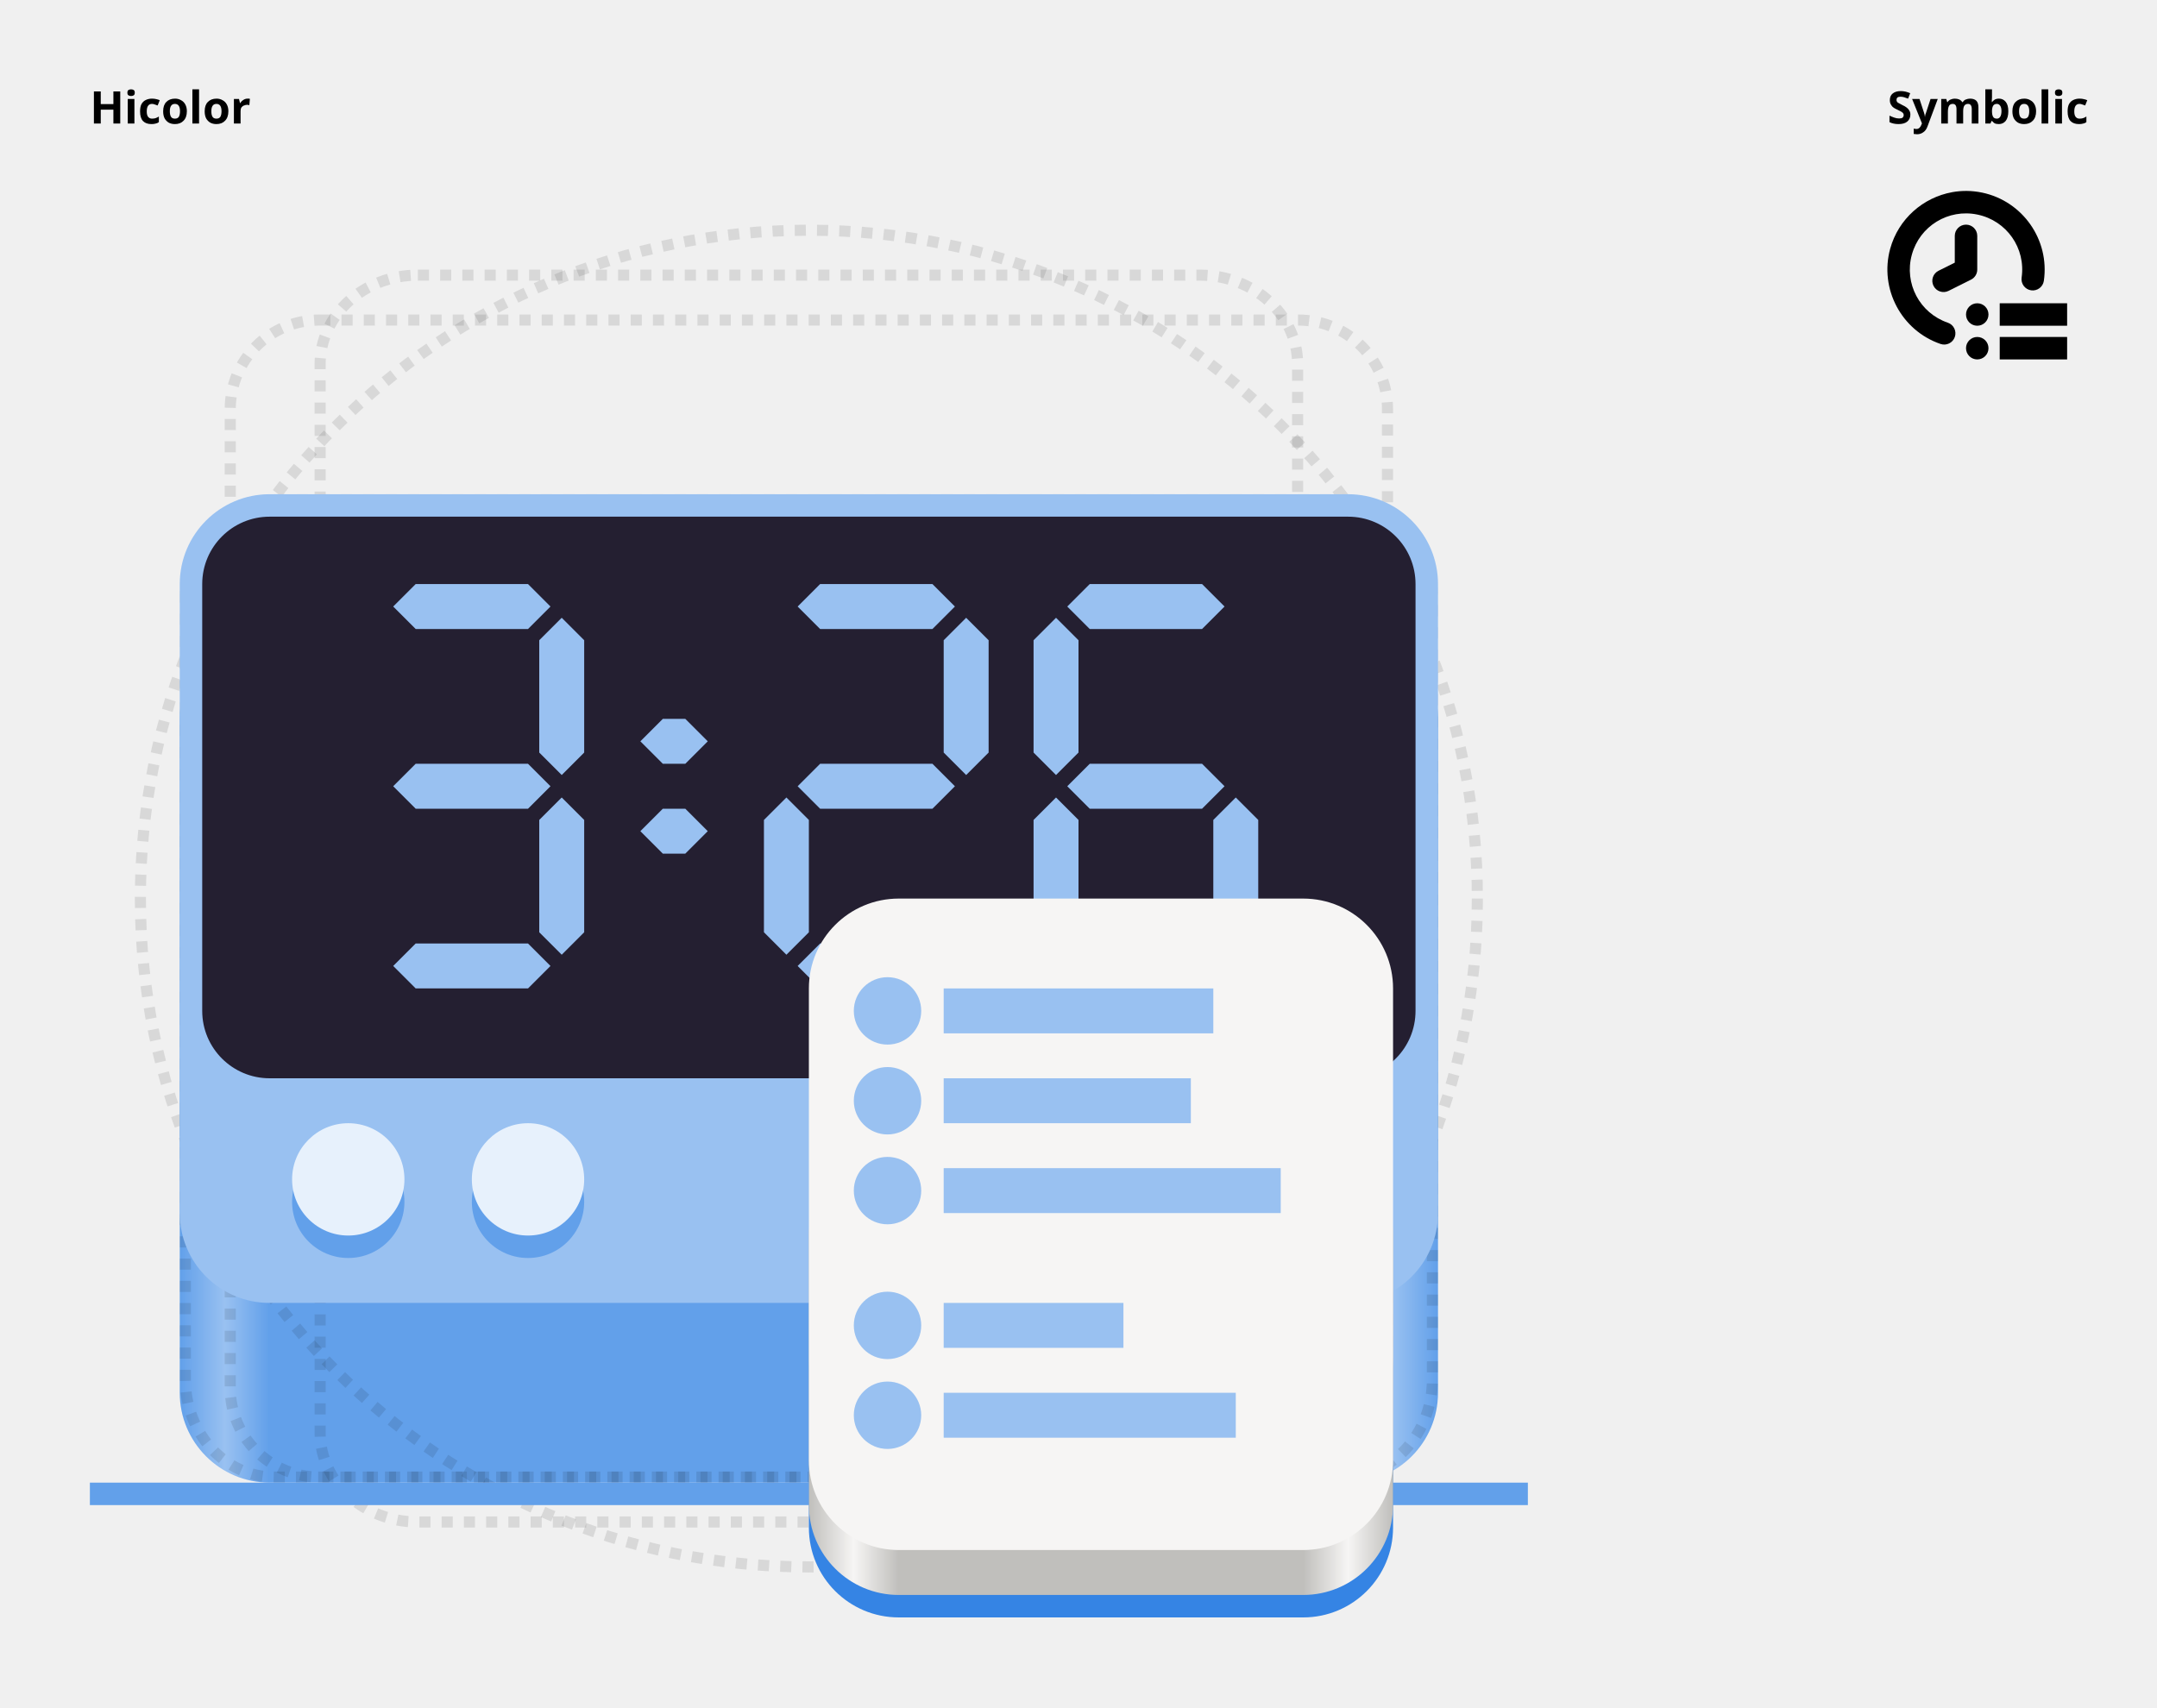
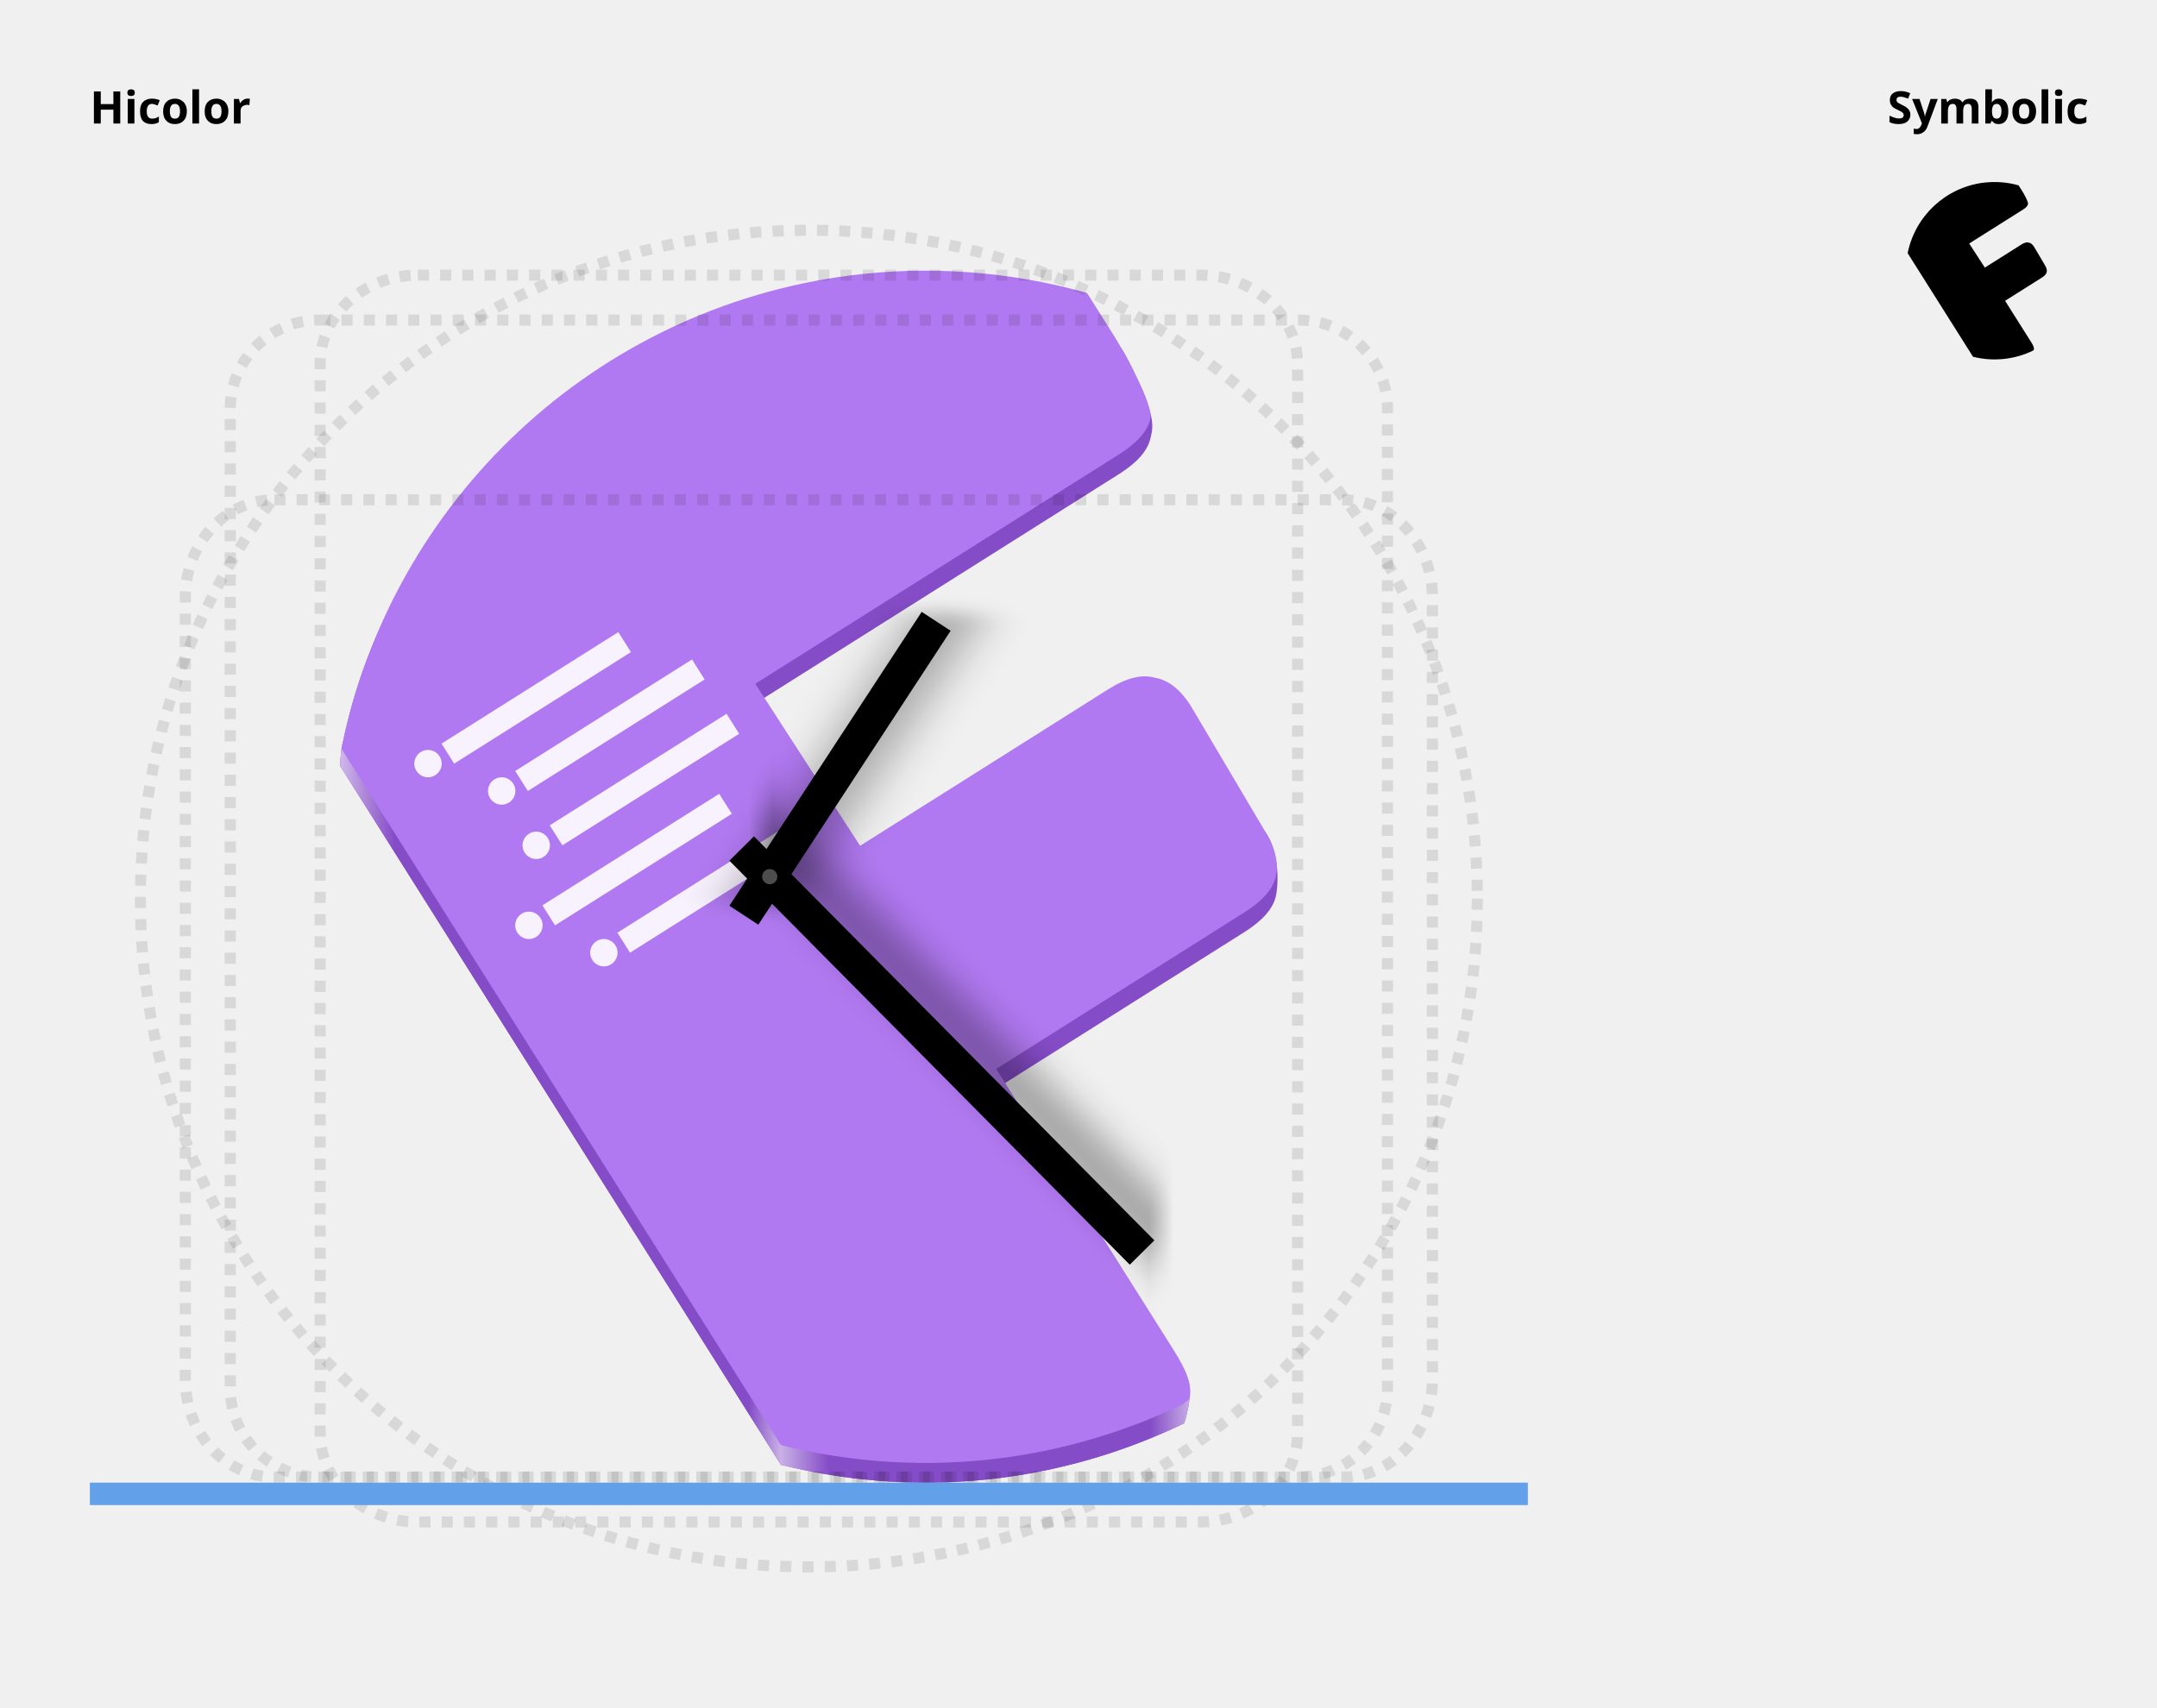
- <svg xmlns="http://www.w3.org/2000/svg" xmlns:xlink="http://www.w3.org/1999/xlink" width="192" height="152" id="svg11300" version="1.0" style="display:inline;enable-background:new" viewBox="0 0 192 152">
+ <svg xmlns="http://www.w3.org/2000/svg" xmlns:xlink="http://www.w3.org/1999/xlink" width="192" height="152" id="svg11300" version="1.0" style="display:inline;enable-background:new" viewBox="0 0 192 152" xml:space="preserve">
  <defs id="defs3">
-     <linearGradient id="linearGradient3372">
-       <stop style="stop-color:#62a0ea;stop-opacity:1" offset="0" id="stop3360" />
-       <stop style="stop-color:#99c1f1;stop-opacity:1" offset="0.036" id="stop3362" />
-       <stop style="stop-color:#62a0ea;stop-opacity:1" offset="0.071" id="stop3364" />
-       <stop style="stop-color:#62a0ea;stop-opacity:1" offset="0.929" id="stop3366" />
-       <stop style="stop-color:#99c1f1;stop-opacity:1" offset="0.964" id="stop3368" />
-       <stop style="stop-color:#62a0ea;stop-opacity:1" offset="1" id="stop3370" />
+     <linearGradient id="linearGradient1408">
+       <stop style="stop-color:#854cc7;stop-opacity:1;" offset="0" id="stop1404" />
+       <stop style="stop-color:#cfb9e9;stop-opacity:1;" offset="0" id="stop1661" />
+       <stop style="stop-color:#854cc7;stop-opacity:1;" offset="0.058" id="stop1663" />
+       <stop style="stop-color:#854cc7;stop-opacity:1;" offset="0.436" id="stop1416" />
+       <stop style="stop-color:#c9b1e7;stop-opacity:1;" offset="0.47" id="stop1418" />
+       <stop style="stop-color:#854cc7;stop-opacity:1;" offset="0.521" id="stop1412" />
+       <stop style="stop-color:#854cc7;stop-opacity:1;" offset="0.864" id="stop1667" />
+       <stop style="stop-color:#cfb9e9;stop-opacity:1;" offset="0.912" id="stop1665" />
+       <stop style="stop-color:#854cc7;stop-opacity:1;" offset="0.945" id="stop1406" />
    </linearGradient>
-     <linearGradient id="linearGradient54390">
-       <stop id="stop54378" offset="0" style="stop-color:#c0bfbc;stop-opacity:1" />
-       <stop style="stop-color:#f6f5f4;stop-opacity:1" offset="0.077" id="stop54380" />
-       <stop style="stop-color:#c0bfbc;stop-opacity:1" offset="0.154" id="stop54382" />
-       <stop style="stop-color:#c0bfbc;stop-opacity:1" offset="0.846" id="stop54384" />
-       <stop id="stop54386" offset="0.923" style="stop-color:#f6f5f4;stop-opacity:1" />
-       <stop id="stop54388" offset="1" style="stop-color:#c0bfbc;stop-opacity:1" />
-     </linearGradient>
-     <linearGradient xlink:href="#linearGradient3372" id="linearGradient18609" gradientUnits="userSpaceOnUse" x1="8" y1="292" x2="120" y2="292" gradientTransform="matrix(1,0,0,0.8636364,0,39.27273)" />
-     <linearGradient xlink:href="#linearGradient54390" id="linearGradient42491" gradientUnits="userSpaceOnUse" gradientTransform="translate(-216,-134)" x1="28" y1="-276" x2="80" y2="-276" />
+     <filter style="color-interpolation-filters:sRGB" id="filter2179" x="-0.094" y="-1.552" width="1.189" height="4.88">
+       <feFlood flood-opacity="0.498" flood-color="rgb(0,0,0)" result="flood" id="feFlood2169" />
+       <feComposite in="flood" in2="SourceGraphic" operator="in" result="composite1" id="feComposite2171" />
+       <feGaussianBlur in="composite1" stdDeviation="3" result="blur" id="feGaussianBlur2173" />
+       <feOffset dx="0" dy="3.6" result="offset" id="feOffset2175" />
+       <feComposite in="SourceGraphic" in2="offset" operator="over" result="composite2" id="feComposite2177" />
+     </filter>
+     <filter style="color-interpolation-filters:sRGB" id="filter2455" x="-0.195" y="-1.767" width="1.348" height="4.319">
+       <feFlood flood-opacity="0.498" flood-color="rgb(0,0,0)" result="flood" id="feFlood2445" />
+       <feComposite in="flood" in2="SourceGraphic" operator="in" result="composite1" id="feComposite2447" />
+       <feGaussianBlur in="composite1" stdDeviation="3" result="blur" id="feGaussianBlur2449" />
+       <feOffset dx="-2" dy="-1" result="offset" id="feOffset2451" />
+       <feComposite in="SourceGraphic" in2="offset" operator="over" result="composite2" id="feComposite2453" />
+     </filter>
+     <linearGradient xlink:href="#linearGradient1408" id="linearGradient1410" x1="46.891" y1="145.05" x2="172.71" y2="145.05" gradientUnits="userSpaceOnUse" />
  </defs>
  <g id="layer1" style="display:inline" transform="translate(8,-156)">
    <g id="layer4" style="display:inline">
      <rect y="172" x="9.2651362e-08" height="128" width="128" id="hicolor" style="display:inline;overflow:visible;visibility:visible;fill:#f0f0f0;fill-opacity:0;fill-rule:nonzero;stroke:none;stroke-width:0.5;marker:none;enable-background:accumulate" />
      <rect style="display:inline;overflow:visible;visibility:visible;fill:#f0f0f0;fill-opacity:0;fill-rule:nonzero;stroke:none;stroke-width:0.5;marker:none;enable-background:accumulate" id="symbolic" width="16" height="16" x="160" y="172" />
    </g>
    <g id="layer2" style="display:inline">
      <g style="display:inline;fill:#000000;enable-background:new" transform="matrix(7.991171,0,0,8.003641,-167.7909,-4846.078)" id="g12027" />
      <rect style="display:inline;overflow:visible;visibility:visible;fill:#f0f0f0;fill-opacity:1;fill-rule:nonzero;stroke:none;stroke-width:0.5;marker:none;enable-background:accumulate" id="128" width="128" height="128" x="9.2651362e-08" y="172" />
      <g id="g883" style="fill:none;fill-opacity:0.251;stroke:#a579b3;stroke-opacity:1" transform="translate(-24,24)" />
      <g id="g900" style="fill:none;fill-opacity:0.251;stroke:#a579b3;stroke-opacity:1" transform="translate(-24,24)" />
      <rect y="172" x="160" height="16" width="16" id="16" style="display:inline;overflow:visible;visibility:visible;fill:#f0f0f0;fill-opacity:1;fill-rule:nonzero;stroke:none;stroke-width:0.5;marker:none;enable-background:accumulate" />
      <text xml:space="preserve" style="font-style:normal;font-variant:normal;font-weight:bold;font-stretch:normal;font-size:4px;line-height:125%;font-family:Cantarell;-inkscape-font-specification:'Cantarell, Bold';text-align:start;writing-mode:lr-tb;text-anchor:start;display:inline;fill:#000000;fill-opacity:1;stroke:none;stroke-width:0.333;enable-background:new" x="0" y="167" id="text863">
        <tspan style="font-size:4px;stroke-width:0.333" id="tspan861" x="0" y="167">Hicolor</tspan>
      </text>
      <text id="text867" y="167" x="160" style="font-style:normal;font-variant:normal;font-weight:bold;font-stretch:normal;font-size:4px;line-height:125%;font-family:Cantarell;-inkscape-font-specification:'Cantarell, Bold';text-align:start;writing-mode:lr-tb;text-anchor:start;display:inline;fill:#000000;fill-opacity:1;stroke:none;stroke-width:0.333;enable-background:new" xml:space="preserve">
        <tspan y="167" x="160" id="tspan865" style="font-size:4px;stroke-width:0.333">Symbolic</tspan>
      </text>
    </g>
-     <rect style="opacity:1;fill:url(#linearGradient18609);fill-opacity:1;stroke:none;stroke-width:1.03;stroke-linecap:round;stroke-linejoin:round;stroke-dashoffset:26.4" id="rect17608" width="112" height="76" x="8" y="212" rx="8" />
+     <g id="g853" transform="matrix(0.6631084,0,0,0.6631084,22.28415,180.0966)" style="display:inline;enable-background:new">
+       <g id="layer1-3" transform="translate(-46.89063,-62.3651)">
+         <path id="path1672" style="font-style:normal;font-variant:normal;font-weight:800;font-stretch:normal;font-size:105.833px;line-height:1.25;font-family:Dosis;-inkscape-font-specification:'Dosis Ultra-Bold';display:inline;fill:#854cc7;fill-opacity:1;stroke:none;stroke-width:0.566" d="M 115.262,65.662 C 82.219,69.932 54.097,92.981 47.305,125.397 c -0.067,0.321 -0.209,0.823 -0.244,1.166 -0.094,0.903 -0.21,1.573 -0.157,2.35 l 59.136,93.78 c 9.681,2.423 19.731,3.014 29.629,1.743 8.501,-1.108 16.768,-3.575 24.487,-7.305 0.107,-0.254 0.199,-0.51 0.257,-0.768 0.424,-1.874 1.11,-4.247 -0.42,-6.672 l -25.042,-37.505 33.324,-21.024 c 2.426,-1.53 3.827,-3.129 4.204,-4.794 0.424,-1.874 0.383,-5.802 -1.148,-8.228 L 161.246,123.752 c -1.646,-2.349 -3.193,-3.787 -4.986,-4.084 -1.746,-0.505 -3.832,0.006 -6.258,1.538 l -33.324,21.024 -14.071,-21.749 48.835,-30.81 c 2.426,-1.53 3.828,-3.129 4.205,-4.794 0.173,-0.764 0.506,-1.688 -0.075,-3.637 -0.845,-2.83 -2.861,-6.924 -3.767,-8.361 l -4.668,-4.874 c -10.36,-2.916 -21.201,-3.713 -31.876,-2.343 z" />
+         <path id="path2564" style="font-style:normal;font-variant:normal;font-weight:800;font-stretch:normal;font-size:105.833px;line-height:1.25;font-family:Dosis;-inkscape-font-specification:'Dosis Ultra-Bold';display:inline;fill:url(#linearGradient1410);fill-opacity:1;stroke:none;stroke-width:0.566" d="m 61.268,95.591 c -6.742,8.564 -11.621,18.628 -13.963,29.805 -0.067,0.321 -0.208,0.823 -0.244,1.166 -0.094,0.903 -0.21,1.573 -0.158,2.35 l 59.136,93.78 c 9.681,2.423 19.73,3.014 29.629,1.743 8.501,-1.108 16.769,-3.575 24.487,-7.306 0.107,-0.254 0.198,-0.51 0.257,-0.767 0.424,-1.874 1.11,-4.247 -0.42,-6.672 l -15.732,-23.562 z" />
+         <path id="text1508" style="font-style:normal;font-variant:normal;font-weight:800;font-stretch:normal;font-size:105.833px;line-height:1.25;font-family:Dosis;-inkscape-font-specification:'Dosis Ultra-Bold';display:inline;fill:#b179f1;fill-opacity:1;stroke:none;stroke-width:0.566" d="M 115.262,63.016 C 81.266,67.41 53.842,92.962 47.061,126.563 l 58.979,93.484 c 9.681,2.423 19.731,3.014 29.629,1.743 8.501,-1.108 16.768,-3.575 24.487,-7.305 0.107,-0.254 0.691,-0.487 0.749,-0.745 0.424,-1.874 -0.621,-4.047 -2.152,-6.473 l -23.803,-37.728 33.324,-21.024 c 2.426,-1.53 3.827,-3.129 4.204,-4.794 0.424,-1.874 -0.129,-4.024 -1.659,-6.45 l -9.573,-16.166 c -1.461,-2.468 -3.193,-3.787 -4.986,-4.084 -1.746,-0.505 -3.832,0.006 -6.258,1.538 l -33.324,21.024 -14.071,-21.749 48.835,-30.81 c 2.426,-1.53 3.828,-3.129 4.205,-4.794 0.424,-1.874 -3.549,-9.008 -5.08,-11.433 l -3.431,-5.438 c -10.36,-2.916 -21.201,-3.713 -31.876,-2.343 z" />
+       </g>
+       <g id="layer2-6" style="display:inline;fill:#ffffff;fill-opacity:0.905">
+         <circle style="fill:#ffffff;fill-opacity:0.905;stroke-width:0.265" id="path1925" cx="11.783" cy="66.187" r="1.837" />
+         <rect style="fill:#ffffff;fill-opacity:0.905;stroke-width:0.292" id="rect1979" width="28.061" height="3.174" x="-22.386" y="60.961" transform="rotate(-32.24994)" />
+         <circle style="fill:#ffffff;fill-opacity:0.905;stroke-width:0.265" id="path1925-3" cx="21.675" cy="69.86" r="1.837" />
+         <rect style="fill:#ffffff;fill-opacity:0.905;stroke-width:0.292" id="rect1979-6" width="28.061" height="3.174" x="-15.98" y="69.346" transform="rotate(-32.24994)" />
+         <circle style="fill:#ffffff;fill-opacity:0.905;stroke-width:0.265" id="path1925-7" cx="26.31" cy="77.156" r="1.837" />
+         <rect style="fill:#ffffff;fill-opacity:0.905;stroke-width:0.292" id="rect1979-5" width="28.061" height="3.174" x="-15.953" y="77.99" transform="rotate(-32.24994)" />
+         <circle style="fill:#ffffff;fill-opacity:0.905;stroke-width:0.265" id="path1925-35" cx="25.326" cy="87.899" r="1.837" />
+         <rect style="fill:#ffffff;fill-opacity:0.905;stroke-width:0.292" id="rect1979-62" width="28.061" height="3.174" x="-22.518" y="86.551" transform="rotate(-32.24994)" />
+         <circle style="fill:#ffffff;fill-opacity:0.905;stroke-width:0.265" id="path1925-9" cx="35.39" cy="91.573" r="1.837" />
+         <rect style="fill:#ffffff;fill-opacity:0.905;stroke-width:0.292" id="rect1979-1" width="28.061" height="3.174" x="-15.967" y="95.028" transform="rotate(-32.24994)" />
+       </g>
+       <g id="layer3-7" transform="translate(-82.40079,-73.99641)" style="display:inline">
+         <rect style="fill:#000000;stroke-width:0.265;filter:url(#filter2179)" id="rect272" width="76.359" height="4.64" x="-247.423" y="-28.866" transform="rotate(-134.7356,19.74624,-1.553389)" />
+         <rect style="fill:#000000;stroke-width:0.265;filter:url(#filter2455)" id="rect277" width="47.154" height="4.64" x="21.926" y="-169.194" transform="rotate(123.1892,14.29657,15.08628)" />
+         <circle style="fill:#4d4d4d;stroke-width:0.265" id="path2535" cx="140.057" cy="155.358" r="1.019" />
+       </g>
+     </g>
+     <path id="text1508-7" style="font-style:normal;font-variant:normal;font-weight:800;font-stretch:normal;font-size:105.833px;line-height:1.25;font-family:Dosis;-inkscape-font-specification:'Dosis Ultra-Bold';display:inline;fill:#000000;fill-opacity:1;stroke:none;stroke-width:0.056;enable-background:new" d="m 168.535,172.267 c -3.355,0.434 -6.061,2.955 -6.73,6.271 l 5.82,9.226 c 0.955,0.239 1.947,0.297 2.924,0.172 0.839,-0.109 1.655,-0.353 2.416,-0.721 0.011,-0.025 0.068,-0.048 0.074,-0.073 0.042,-0.185 -0.061,-0.399 -0.212,-0.639 l -2.349,-3.723 3.289,-2.075 c 0.239,-0.151 0.378,-0.309 0.415,-0.473 0.042,-0.185 -0.013,-0.397 -0.164,-0.636 l -0.945,-1.595 c -0.144,-0.244 -0.315,-0.374 -0.492,-0.403 -0.172,-0.05 -0.378,6e-4 -0.618,0.152 l -3.289,2.075 -1.389,-2.146 4.819,-3.04 c 0.239,-0.151 0.378,-0.309 0.415,-0.473 0.042,-0.185 -0.35,-0.889 -0.501,-1.128 l -0.339,-0.537 c -1.022,-0.288 -2.092,-0.366 -3.146,-0.231 z" />
    <g id="layer9" style="display:inline" />
    <g id="layer5" />
    <g id="layer3" style="display:inline">
      <circle cx="64" cy="236" r="59.504" id="circle2892" style="display:inline;opacity:0.1;vector-effect:none;fill:none;fill-opacity:1;stroke:#000000;stroke-width:0.99;stroke-linecap:butt;stroke-linejoin:miter;stroke-miterlimit:4;stroke-dasharray:0.99, 0.99;stroke-dashoffset:0;stroke-opacity:1;marker:none;marker-start:none;marker-mid:none;marker-end:none;paint-order:normal;enable-background:new" />
      <rect ry="7.929" rx="8.701" y="180.495" x="20.495" height="111.01" width="87.01" id="rect2894" style="display:inline;opacity:0.1;vector-effect:none;fill:none;fill-opacity:1;stroke:#000000;stroke-width:0.99;stroke-linecap:butt;stroke-linejoin:miter;stroke-miterlimit:4;stroke-dasharray:0.99, 0.99;stroke-dashoffset:0;stroke-opacity:1;marker:none;marker-start:none;marker-mid:none;marker-end:none;paint-order:normal;enable-background:new" />
      <rect ry="7.924" rx="7.924" y="184.495" x="12.495" height="103.01" width="103.01" id="rect2896" style="display:inline;opacity:0.1;vector-effect:none;fill:none;fill-opacity:1;stroke:#000000;stroke-width:0.99;stroke-linecap:butt;stroke-linejoin:miter;stroke-miterlimit:4;stroke-dasharray:0.99, 0.99;stroke-dashoffset:0;stroke-opacity:1;marker:none;marker-start:none;marker-mid:none;marker-end:none;paint-order:normal;enable-background:new" />
      <rect ry="8.701" rx="7.929" y="200.495" x="8.495" height="87.01" width="111.01" id="rect2898" style="display:inline;opacity:0.1;vector-effect:none;fill:none;fill-opacity:1;stroke:#000000;stroke-width:0.99;stroke-linecap:butt;stroke-linejoin:miter;stroke-miterlimit:4;stroke-dasharray:0.99, 0.99;stroke-dashoffset:0;stroke-opacity:1;marker:none;marker-start:none;marker-mid:none;marker-end:none;paint-order:normal;enable-background:new" />
      <path id="path2900" d="M 2.6203015e-5,289 H 128" style="display:inline;fill:none;stroke:#62a0ea;stroke-width:2;stroke-linecap:butt;stroke-linejoin:miter;stroke-miterlimit:4;stroke-dasharray:none;stroke-opacity:1;enable-background:new" />
    </g>
-     <rect style="opacity:1;fill:#99c1f1;fill-opacity:1;stroke:none;stroke-width:1.03;stroke-linecap:round;stroke-linejoin:round;stroke-dashoffset:26.4" id="rect17726" width="112" height="72" x="8" y="200" rx="8" ry="8" />
-     <rect style="opacity:1;fill:#241f31;fill-opacity:1;stroke:none;stroke-width:0.984;stroke-linecap:round;stroke-linejoin:round;stroke-dashoffset:26.4" id="rect17924" width="108" height="50" x="10" y="202" rx="6" ry="6" />
-     <g id="g15378" style="fill:#99c1f1" transform="translate(-2,-12)">
-       <path style="display:inline;fill:#99c1f1;stroke:none;stroke-width:1px;stroke-linecap:butt;stroke-linejoin:miter;stroke-opacity:1;enable-background:new" d="m 51,234 2,-2 h 2 l 2,2 -2,2 h -2 z" id="path13071-0" />
-       <path style="fill:#99c1f1;stroke:none;stroke-width:1px;stroke-linecap:butt;stroke-linejoin:miter;stroke-opacity:1" d="m 29,222 2,-2 h 10 l 2,2 -2,2 H 31 Z" id="path12735" />
-       <path style="fill:#99c1f1;stroke:none;stroke-width:1px;stroke-linecap:butt;stroke-linejoin:miter;stroke-opacity:1" d="m 29,238 2,-2 h 10 l 2,2 -2,2 H 31 Z" id="path13071" />
-       <path style="fill:#99c1f1;stroke:none;stroke-width:1px;stroke-linecap:butt;stroke-linejoin:miter;stroke-opacity:1" d="m 29,254 2,-2 h 10 l 2,2 -2,2 H 31 Z" id="path13073" />
-       <path style="fill:#99c1f1;stroke:none;stroke-width:1px;stroke-linecap:butt;stroke-linejoin:miter;stroke-opacity:1" d="m 44,223 2,2 v 10 l -2,2 -2,-2 v -10 z" id="path13075" />
-       <path style="fill:#99c1f1;stroke:none;stroke-width:1px;stroke-linecap:butt;stroke-linejoin:miter;stroke-opacity:1" d="m 44,239 2,2 v 10 l -2,2 -2,-2 v -10 z" id="path13216" />
-       <path style="fill:#99c1f1;stroke:none;stroke-width:1px;stroke-linecap:butt;stroke-linejoin:miter;stroke-opacity:1" d="m 65,222 2,-2 h 10 l 2,2 -2,2 H 67 Z" id="path13493" />
-       <path style="fill:#99c1f1;stroke:none;stroke-width:1px;stroke-linecap:butt;stroke-linejoin:miter;stroke-opacity:1" d="m 65,254 2,-2 h 10 l 2,2 -2,2 H 67 Z" id="path13497" />
-       <path style="fill:#99c1f1;stroke:none;stroke-width:1px;stroke-linecap:butt;stroke-linejoin:miter;stroke-opacity:1" d="m 80,223 2,2 v 10 l -2,2 -2,-2 v -10 z" id="path13499" />
-       <path style="fill:#99c1f1;stroke:none;stroke-width:1px;stroke-linecap:butt;stroke-linejoin:miter;stroke-opacity:1" d="m 104,239 2,2 v 10 l -2,2 -2,-2 v -10 z" id="path13503" />
-       <path style="fill:#99c1f1;stroke:none;stroke-width:1px;stroke-linecap:butt;stroke-linejoin:miter;stroke-opacity:1" d="m 64,239 2,2 v 10 l -2,2 -2,-2 v -10 z" id="path13505" />
-       <path style="fill:#99c1f1;stroke:none;stroke-width:1px;stroke-linecap:butt;stroke-linejoin:miter;stroke-opacity:1" d="m 89,222 2,-2 h 10 l 2,2 -2,2 H 91 Z" id="path13507" />
-       <path style="fill:#99c1f1;stroke:none;stroke-width:1px;stroke-linecap:butt;stroke-linejoin:miter;stroke-opacity:1" d="m 89,238 2,-2 h 10 l 2,2 -2,2 H 91 Z" id="path13509" />
-       <path style="display:inline;fill:#99c1f1;stroke:none;stroke-width:1px;stroke-linecap:butt;stroke-linejoin:miter;stroke-opacity:1;enable-background:new" d="m 65,238 2,-2 H 77 l 2,2 -2,2 h -10 z" id="path13509-6" />
-       <path style="fill:#99c1f1;stroke:none;stroke-width:1px;stroke-linecap:butt;stroke-linejoin:miter;stroke-opacity:1" d="m 89,254 2,-2 h 10 l 2,2 -2,2 H 91 Z" id="path13511" />
-       <path style="fill:#99c1f1;stroke:none;stroke-width:1px;stroke-linecap:butt;stroke-linejoin:miter;stroke-opacity:1" d="m 88,223 2,2 v 10 l -2,2 -2,-2 v -10 z" id="path13513" />
-       <path style="fill:#99c1f1;stroke:none;stroke-width:1px;stroke-linecap:butt;stroke-linejoin:miter;stroke-opacity:1" d="m 88,239 2,2 v 10 l -2,2 -2,-2 v -10 z" id="path13519" />
-       <path style="display:inline;fill:#99c1f1;stroke:none;stroke-width:1px;stroke-linecap:butt;stroke-linejoin:miter;stroke-opacity:1;enable-background:new" d="m 51,242 2,-2 h 2 l 2,2 -2,2 h -2 z" id="path28282" />
+     <g id="g1346" style="display:none">
+       <path style="color:#000000;display:inline;fill:#000000;stroke-linecap:round;stroke-linejoin:round;stroke-dashoffset:26.4;-inkscape-stroke:none;enable-background:new" d="m 165.766,173.111 c -2.58,0.467 -4.784,2.37 -5.516,5.037 -0.975,3.556 0.995,7.281 4.484,8.475 A 1,1 0 0 0 166.004,186 a 1,1 0 0 0 -0.623,-1.27 c -2.508,-0.858 -3.904,-3.496 -3.203,-6.053 0.701,-2.556 3.249,-4.114 5.844,-3.572 2.595,0.541 4.307,2.986 3.928,5.609 a 1,1 0 0 0 0.846,1.133 1,1 0 0 0 1.133,-0.846 c 0.528,-3.65 -1.888,-7.1 -5.498,-7.854 -0.903,-0.188 -1.804,-0.193 -2.664,-0.037 z" id="path810" />
+       <rect style="display:inline;fill:#000000;fill-opacity:1;stroke:none;stroke-width:2;stroke-linecap:butt;stroke-linejoin:round;stroke-dashoffset:26.4;enable-background:new" id="rect2947" width="6" height="2" x="170" y="183" />
+       <rect style="display:inline;fill:#000000;fill-opacity:1;stroke:none;stroke-width:2;stroke-linecap:butt;stroke-linejoin:round;stroke-dashoffset:26.4;enable-background:new" id="rect2949" width="6" height="2" x="170" y="186" />
+       <circle style="display:inline;fill:#000000;fill-opacity:1;stroke:none;stroke-width:2;stroke-linecap:butt;stroke-linejoin:round;stroke-dashoffset:26.4;enable-background:new" id="circle2975" cx="168" cy="184" r="1" />
+       <circle style="display:inline;fill:#000000;fill-opacity:1;stroke:none;stroke-width:2;stroke-linecap:butt;stroke-linejoin:round;stroke-dashoffset:26.4;enable-background:new" id="circle3057" cx="168" cy="187" r="1" />
+       <path style="color:#000000;display:inline;fill:#000000;stroke-linecap:round;stroke-linejoin:round;-inkscape-stroke:none;enable-background:new" d="m 167,176 a 1,1 0 0 0 -1,1 v 2.383 l -1.447,0.723 a 1,1 0 0 0 -0.447,1.342 1,1 0 0 0 1.342,0.447 l 2,-1 A 1,1 0 0 0 168,180 v -3 a 1,1 0 0 0 -1,-1 z" id="path3957" />
    </g>
-     <circle style="opacity:1;fill:#62a0ea;fill-opacity:1;stroke:none;stroke-width:0.945;stroke-linecap:round;stroke-linejoin:round;stroke-dashoffset:26.4" id="path36296" cx="23" cy="263" r="5" />
-     <circle style="opacity:1;fill:#e7f1fc;fill-opacity:1;stroke:none;stroke-width:0.945;stroke-linecap:round;stroke-linejoin:round;stroke-dashoffset:26.4" id="circle38348" cx="23" cy="261" r="5" />
-     <circle style="opacity:1;fill:#62a0ea;fill-opacity:1;stroke:none;stroke-width:0.945;stroke-linecap:round;stroke-linejoin:round;stroke-dashoffset:26.4" id="circle38452" cx="39" cy="263" r="5" />
-     <circle style="opacity:1;fill:#e7f1fc;fill-opacity:1;stroke:none;stroke-width:0.945;stroke-linecap:round;stroke-linejoin:round;stroke-dashoffset:26.4" id="circle38454" cx="39" cy="261" r="5" />
-     <g id="g1449">
-       <g id="g42489" transform="translate(-72,-128)">
-         <rect transform="scale(-1)" style="display:inline;vector-effect:none;fill:#3584e4;fill-opacity:1;stroke:none;stroke-width:13.719;stroke-linecap:butt;stroke-linejoin:miter;stroke-miterlimit:4;stroke-dasharray:none;stroke-dashoffset:0;stroke-opacity:1;marker:none;marker-start:none;marker-mid:none;marker-end:none;paint-order:normal;enable-background:new" id="rect42468" width="52" height="30" x="-188" y="-428" clip-path="none" rx="8" ry="8" />
-         <rect clip-path="none" y="-426" x="-188" height="40" width="52" id="rect42470" style="display:inline;vector-effect:none;fill:url(#linearGradient42491);fill-opacity:1;stroke:none;stroke-width:13.719;stroke-linecap:butt;stroke-linejoin:miter;stroke-miterlimit:4;stroke-dasharray:none;stroke-dashoffset:0;stroke-opacity:1;marker:none;marker-start:none;marker-mid:none;marker-end:none;paint-order:normal;enable-background:new" transform="scale(-1)" rx="8" ry="8" />
-         <rect transform="scale(-1)" style="display:inline;vector-effect:none;fill:#f6f5f4;fill-opacity:1;stroke:none;stroke-width:13.719;stroke-linecap:butt;stroke-linejoin:miter;stroke-miterlimit:4;stroke-dasharray:none;stroke-dashoffset:0;stroke-opacity:1;marker:none;marker-start:none;marker-mid:none;marker-end:none;paint-order:normal;enable-background:new" id="rect42472" width="52" height="58" x="-188" y="-422" clip-path="none" rx="8" ry="8" />
-         <g id="g44085" transform="translate(0,-6)" style="stroke:#deddda" />
-       </g>
-       <g id="g45744" style="fill:#99c1f1" transform="translate(-4)">
-         <circle style="opacity:1;fill:#99c1f1;fill-opacity:1;stroke:none;stroke-width:2;stroke-linecap:round;stroke-linejoin:round;stroke-dashoffset:26.4" id="path45412" cx="75" cy="254" r="3" />
-         <rect style="opacity:1;fill:#99c1f1;fill-opacity:1;stroke:none;stroke-width:2;stroke-linecap:round;stroke-linejoin:round;stroke-dashoffset:26.4" id="rect45562" width="22" height="4" x="80" y="252" />
-         <circle style="opacity:1;fill:#99c1f1;fill-opacity:1;stroke:none;stroke-width:2;stroke-linecap:round;stroke-linejoin:round;stroke-dashoffset:26.4" id="circle45724" cx="75" cy="262" r="3" />
-         <rect style="opacity:1;fill:#99c1f1;fill-opacity:1;stroke:none;stroke-width:2;stroke-linecap:round;stroke-linejoin:round;stroke-dashoffset:26.4" id="rect45726" width="30" height="4" x="80" y="260" />
-         <circle style="opacity:1;fill:#99c1f1;fill-opacity:1;stroke:none;stroke-width:2;stroke-linecap:round;stroke-linejoin:round;stroke-dashoffset:26.4" id="circle45728" cx="75" cy="274" r="3" />
-         <rect style="opacity:1;fill:#99c1f1;fill-opacity:1;stroke:none;stroke-width:2;stroke-linecap:round;stroke-linejoin:round;stroke-dashoffset:26.4" id="rect45730" width="16" height="4" x="80" y="272" />
-         <circle style="opacity:1;fill:#99c1f1;fill-opacity:1;stroke:none;stroke-width:2;stroke-linecap:round;stroke-linejoin:round;stroke-dashoffset:26.4" id="circle45732" cx="75" cy="282" r="3" />
-         <rect style="opacity:1;fill:#99c1f1;fill-opacity:1;stroke:none;stroke-width:2;stroke-linecap:round;stroke-linejoin:round;stroke-dashoffset:26.4" id="rect45734" width="26" height="4" x="80" y="280" />
-         <circle style="opacity:1;fill:#99c1f1;fill-opacity:1;stroke:none;stroke-width:2;stroke-linecap:round;stroke-linejoin:round;stroke-dashoffset:26.4" id="circle62744" cx="75" cy="246" r="3" />
-         <rect style="opacity:1;fill:#99c1f1;fill-opacity:1;stroke:none;stroke-width:2;stroke-linecap:round;stroke-linejoin:round;stroke-dashoffset:26.4" id="rect62746" width="24" height="4" x="80" y="244" />
-       </g>
-     </g>
-     <path style="color:#000000;display:inline;fill:#000000;stroke-linecap:round;stroke-linejoin:round;stroke-dashoffset:26.4;-inkscape-stroke:none;enable-background:new" d="m 165.766,173.111 c -2.58,0.467 -4.784,2.37 -5.516,5.037 -0.975,3.556 0.995,7.281 4.484,8.475 A 1,1 0 0 0 166.004,186 a 1,1 0 0 0 -0.623,-1.27 c -2.508,-0.858 -3.904,-3.496 -3.203,-6.053 0.701,-2.556 3.249,-4.114 5.844,-3.572 2.595,0.541 4.307,2.986 3.928,5.609 a 1,1 0 0 0 0.846,1.133 1,1 0 0 0 1.133,-0.846 c 0.528,-3.65 -1.888,-7.1 -5.498,-7.854 -0.903,-0.188 -1.804,-0.193 -2.664,-0.037 z" id="path810" />
-     <rect style="display:inline;fill:#000000;fill-opacity:1;stroke:none;stroke-width:2;stroke-linecap:butt;stroke-linejoin:round;stroke-dashoffset:26.4;enable-background:new" id="rect2947" width="6" height="2" x="170" y="183" />
-     <rect style="display:inline;fill:#000000;fill-opacity:1;stroke:none;stroke-width:2;stroke-linecap:butt;stroke-linejoin:round;stroke-dashoffset:26.4;enable-background:new" id="rect2949" width="6" height="2" x="170" y="186" />
-     <circle style="display:inline;fill:#000000;fill-opacity:1;stroke:none;stroke-width:2;stroke-linecap:butt;stroke-linejoin:round;stroke-dashoffset:26.4;enable-background:new" id="circle2975" cx="168" cy="184" r="1" />
-     <circle style="display:inline;fill:#000000;fill-opacity:1;stroke:none;stroke-width:2;stroke-linecap:butt;stroke-linejoin:round;stroke-dashoffset:26.4;enable-background:new" id="circle3057" cx="168" cy="187" r="1" />
-     <path style="color:#000000;display:inline;fill:#000000;stroke-linecap:round;stroke-linejoin:round;-inkscape-stroke:none;enable-background:new" d="m 167,176 a 1,1 0 0 0 -1,1 v 2.383 l -1.447,0.723 a 1,1 0 0 0 -0.447,1.342 1,1 0 0 0 1.342,0.447 l 2,-1 A 1,1 0 0 0 168,180 v -3 a 1,1 0 0 0 -1,-1 z" id="path3957" />
  </g>
</svg>
